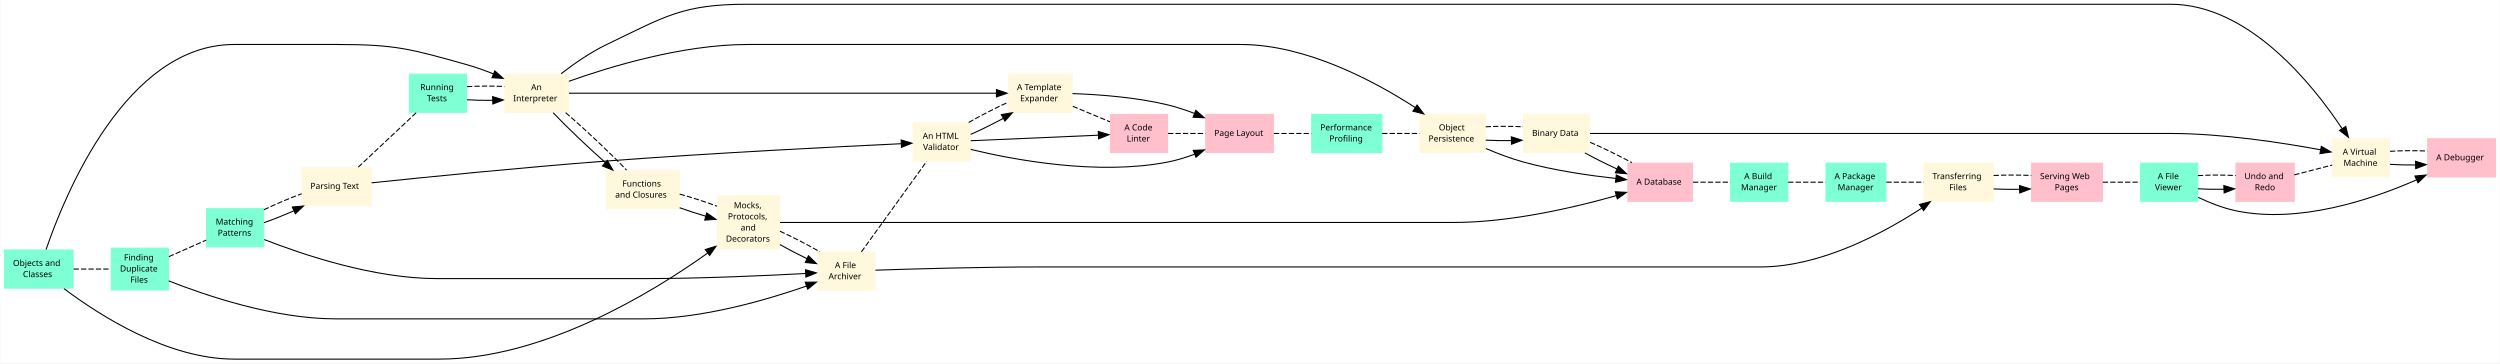
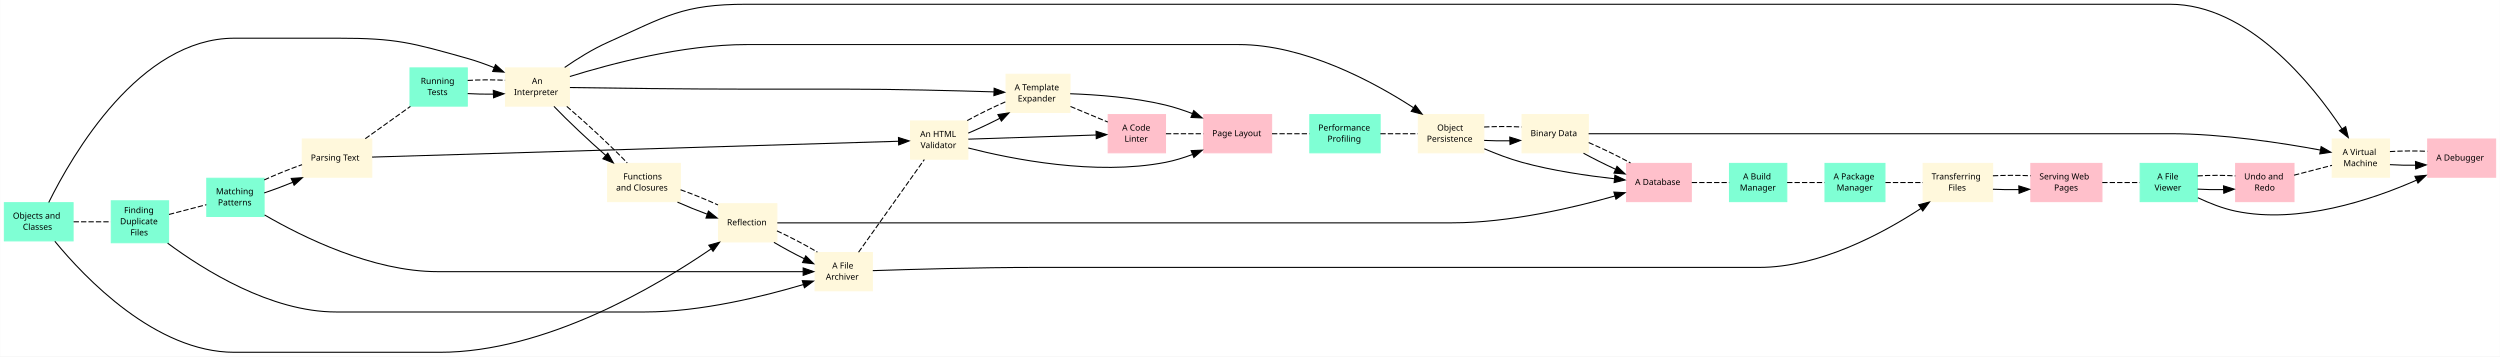
- <svg xmlns="http://www.w3.org/2000/svg" width="2360pt" height="343pt" viewBox="0.00 0.00 2359.50 343.00">
-   <g id="graph0" class="graph" transform="scale(1 1) rotate(0) translate(4 339)">
-     <polygon fill="white" stroke="none" points="-4,4 -4,-339 2355.5,-339 2355.5,4 -4,4" />
+ <svg xmlns="http://www.w3.org/2000/svg" width="2356pt" height="336pt" viewBox="0.00 0.00 2355.75 336.00">
+   <g id="graph0" class="graph" transform="scale(1 1) rotate(0) translate(4 332)">
+     <polygon fill="white" stroke="none" points="-4,4 -4,-332 2351.75,-332 2351.75,4 -4,4" />
    <g id="node1" class="node">
-       <polygon fill="aquamarine" stroke="aquamarine" points="64.75,-103 0,-103 0,-67 64.75,-67 64.75,-103" />
-       <text text-anchor="start" x="8" y="-87.9" font-family="Verdana" font-size="8.00">Objects and</text>
-       <text text-anchor="start" x="17.38" y="-77.4" font-family="Verdana" font-size="8.00">Classes</text>
+       <polygon fill="aquamarine" stroke="aquamarine" points="64.75,-141 0,-141 0,-105 64.75,-105 64.75,-141" />
+       <text text-anchor="start" x="8" y="-125.9" font-family="Verdana" font-size="8.00">Objects and</text>
+       <text text-anchor="start" x="17.38" y="-115.4" font-family="Verdana" font-size="8.00">Classes</text>
    </g>
    <g id="node2" class="node">
-       <polygon fill="aquamarine" stroke="aquamarine" points="154.75,-104.75 100.75,-104.75 100.75,-65.25 154.75,-65.25 154.75,-104.75" />
-       <text text-anchor="start" x="112.75" y="-93.15" font-family="Verdana" font-size="8.00">Finding</text>
-       <text text-anchor="start" x="109" y="-82.65" font-family="Verdana" font-size="8.00">Duplicate</text>
-       <text text-anchor="start" x="118.75" y="-72.15" font-family="Verdana" font-size="8.00">Files</text>
+       <polygon fill="aquamarine" stroke="aquamarine" points="154.75,-142.75 100.75,-142.75 100.75,-103.25 154.75,-103.25 154.75,-142.75" />
+       <text text-anchor="start" x="112.75" y="-131.15" font-family="Verdana" font-size="8.00">Finding</text>
+       <text text-anchor="start" x="109" y="-120.65" font-family="Verdana" font-size="8.00">Duplicate</text>
+       <text text-anchor="start" x="118.75" y="-110.15" font-family="Verdana" font-size="8.00">Files</text>
    </g>
    <g id="edge28" class="edge">
-       <path fill="none" stroke="black" stroke-dasharray="5,2" d="M65.25,-85C76.66,-85 89.39,-85 100.29,-85" />
+       <path fill="none" stroke="black" stroke-dasharray="5,2" d="M65.25,-123C76.66,-123 89.39,-123 100.29,-123" />
    </g>
    <g id="node6" class="node">
-       <polygon fill="cornsilk" stroke="cornsilk" points="532.5,-269 472.25,-269 472.25,-233 532.5,-233 532.5,-269" />
-       <text text-anchor="start" x="497.12" y="-253.9" font-family="Verdana" font-size="8.00">An</text>
-       <text text-anchor="start" x="480.25" y="-243.4" font-family="Verdana" font-size="8.00">Interpreter</text>
+       <polygon fill="cornsilk" stroke="cornsilk" points="532.5,-268 472.25,-268 472.25,-232 532.5,-232 532.5,-268" />
+       <text text-anchor="start" x="497.12" y="-252.9" font-family="Verdana" font-size="8.00">An</text>
+       <text text-anchor="start" x="480.25" y="-242.4" font-family="Verdana" font-size="8.00">Interpreter</text>
+     </g>
+     <g id="edge3" class="edge">
+       <path fill="none" stroke="black" d="M41.79,-141.19C63.72,-185.6 127.25,-296 216.75,-296 216.75,-296 216.75,-296 314.5,-296 369.27,-296 383.53,-291.81 436.25,-277 444.62,-274.65 453.35,-271.52 461.61,-268.24" />
+       <polygon fill="black" stroke="black" points="462.86,-271.1 470.75,-264.03 460.17,-264.63 462.86,-271.1" />
+     </g>
+     <g id="node8" class="node">
+       <polygon fill="cornsilk" stroke="cornsilk" points="728,-140 673,-140 673,-104 728,-104 728,-140" />
+       <text text-anchor="start" x="681" y="-119.65" font-family="Verdana" font-size="8.00">Reflection</text>
+     </g>
+     <g id="edge6" class="edge">
+       <path fill="none" stroke="black" d="M47.56,-104.59C75.76,-70.27 142.57,0 216.75,0 216.75,0 216.75,0 410.25,0 509.74,0 614.41,-62.03 666.29,-97.63" />
+       <polygon fill="black" stroke="black" points="663.85,-100.89 674.05,-103.74 667.85,-95.15 663.85,-100.89" />
+     </g>
+     <g id="node3" class="node">
+       <polygon fill="aquamarine" stroke="aquamarine" points="244.75,-164 190.75,-164 190.75,-128 244.75,-128 244.75,-164" />
+       <text text-anchor="start" x="199.38" y="-148.9" font-family="Verdana" font-size="8.00">Matching</text>
+       <text text-anchor="start" x="201.25" y="-138.4" font-family="Verdana" font-size="8.00">Patterns</text>
+     </g>
+     <g id="edge29" class="edge">
+       <path fill="none" stroke="black" stroke-dasharray="5,2" d="M155.15,-129.9C166.29,-132.81 179.23,-136.19 190.37,-139.1" />
+     </g>
+     <g id="node9" class="node">
+       <polygon fill="cornsilk" stroke="cornsilk" points="818,-94 764,-94 764,-58 818,-58 818,-94" />
+       <text text-anchor="start" x="780.12" y="-78.9" font-family="Verdana" font-size="8.00">A File</text>
+       <text text-anchor="start" x="774.12" y="-68.4" font-family="Verdana" font-size="8.00">Archiver</text>
+     </g>
+     <g id="edge8" class="edge">
+       <path fill="none" stroke="black" d="M153.82,-102.86C187.71,-77.72 250.99,-38 312.5,-38 312.5,-38 312.5,-38 603.75,-38 656.46,-38 715.91,-52.79 753.16,-63.92" />
+       <polygon fill="black" stroke="black" points="751.93,-67.51 762.51,-67.09 753.98,-60.82 751.93,-67.51" />
+     </g>
+     <g id="node4" class="node">
+       <polygon fill="cornsilk" stroke="cornsilk" points="346.25,-201 280.75,-201 280.75,-165 346.25,-165 346.25,-201" />
+       <text text-anchor="start" x="288.75" y="-180.65" font-family="Verdana" font-size="8.00">Parsing Text</text>
+     </g>
+     <g id="edge1" class="edge">
+       <path fill="none" stroke="black" d="M244.86,-150.18C253.21,-152.94 262.66,-156.47 271.78,-160.23" />
+       <polygon fill="black" stroke="black" points="270.31,-163.84 280.88,-164.54 273.06,-157.4 270.31,-163.84" />
+     </g>
+     <g id="edge30" class="edge">
+       <path fill="none" stroke="black" stroke-dasharray="5,2" d="M244.86,-162.43C255.92,-167.5 268.9,-172.73 280.52,-176.82" />
+     </g>
+     <g id="edge9" class="edge">
+       <path fill="none" stroke="black" d="M245.23,-129.41C280.86,-108.71 346.87,-76 408.25,-76 408.25,-76 408.25,-76 603.75,-76 655.47,-76 715.27,-76 752.86,-76" />
+       <polygon fill="black" stroke="black" points="752.78,-79.5 762.78,-76 752.78,-72.5 752.78,-79.5" />
+     </g>
+     <g id="node5" class="node">
+       <polygon fill="aquamarine" stroke="aquamarine" points="436.25,-268 382.25,-268 382.25,-232 436.25,-232 436.25,-268" />
+       <text text-anchor="start" x="392.38" y="-252.9" font-family="Verdana" font-size="8.00">Running</text>
+       <text text-anchor="start" x="398.75" y="-242.4" font-family="Verdana" font-size="8.00">Tests</text>
+     </g>
+     <g id="edge31" class="edge">
+       <path fill="none" stroke="black" stroke-dasharray="5,2" d="M340.12,-201.31C353.35,-210.76 369.44,-222.26 382.66,-231.71" />
+     </g>
+     <g id="node10" class="node">
+       <polygon fill="cornsilk" stroke="cornsilk" points="908,-218 854,-218 854,-182 908,-182 908,-218" />
+       <text text-anchor="start" x="863" y="-202.9" font-family="Verdana" font-size="8.00">An HTML</text>
+       <text text-anchor="start" x="863.38" y="-192.4" font-family="Verdana" font-size="8.00">Validator</text>
+     </g>
+     <g id="edge10" class="edge">
+       <path fill="none" stroke="black" d="M346.52,-183.96C444.26,-186.9 738.4,-195.74 842.77,-198.88" />
+       <polygon fill="black" stroke="black" points="842.59,-202.41 852.69,-199.21 842.8,-195.41 842.59,-202.41" />
    </g>
    <g id="edge2" class="edge">
-       <path fill="none" stroke="black" d="M39.24,-103.44C56.9,-155.02 114.8,-297 216.75,-297 216.75,-297 216.75,-297 314.5,-297 369.27,-297 383.53,-292.81 436.25,-278 444.62,-275.65 453.35,-272.52 461.61,-269.24" />
-       <polygon fill="black" stroke="black" points="462.86,-272.1 470.75,-265.03 460.17,-265.63 462.86,-272.1" />
-     </g>
-     <g id="node8" class="node">
-       <polygon fill="cornsilk" stroke="cornsilk" points="731.75,-154 673,-154 673,-104 731.75,-104 731.75,-154" />
-       <text text-anchor="start" x="688.5" y="-142.4" font-family="Verdana" font-size="8.00">Mocks,</text>
-       <text text-anchor="start" x="682.88" y="-131.9" font-family="Verdana" font-size="8.00">Protocols,</text>
-       <text text-anchor="start" x="694.88" y="-121.4" font-family="Verdana" font-size="8.00">and</text>
-       <text text-anchor="start" x="681" y="-110.9" font-family="Verdana" font-size="8.00">Decorators</text>
-     </g>
-     <g id="edge6" class="edge">
-       <path fill="none" stroke="black" d="M56.12,-66.56C89.31,-41.56 153.94,0 216.75,0 216.75,0 216.75,0 410.25,0 508.5,0 610.64,-62.17 663.92,-100.19" />
-       <polygon fill="black" stroke="black" points="661.51,-103.49 671.66,-106.53 665.62,-97.83 661.51,-103.49" />
-     </g>
-     <g id="node3" class="node">
-       <polygon fill="aquamarine" stroke="aquamarine" points="244.75,-142 190.75,-142 190.75,-106 244.75,-106 244.75,-142" />
-       <text text-anchor="start" x="199.38" y="-126.9" font-family="Verdana" font-size="8.00">Matching</text>
-       <text text-anchor="start" x="201.25" y="-116.4" font-family="Verdana" font-size="8.00">Patterns</text>
-     </g>
-     <g id="edge29" class="edge">
-       <path fill="none" stroke="black" stroke-dasharray="5,2" d="M155.15,-96.7C166.29,-101.64 179.23,-107.37 190.37,-112.31" />
-     </g>
-     <g id="node9" class="node">
-       <polygon fill="cornsilk" stroke="cornsilk" points="821.75,-101 767.75,-101 767.75,-65 821.75,-65 821.75,-101" />
-       <text text-anchor="start" x="783.88" y="-85.9" font-family="Verdana" font-size="8.00">A File</text>
-       <text text-anchor="start" x="777.88" y="-75.4" font-family="Verdana" font-size="8.00">Archiver</text>
-     </g>
-     <g id="edge7" class="edge">
-       <path fill="none" stroke="black" d="M154.99,-73.86C190.17,-59.96 254.88,-38 312.5,-38 312.5,-38 312.5,-38 603.75,-38 658.44,-38 719.66,-55.87 757.46,-69.09" />
-       <polygon fill="black" stroke="black" points="755.88,-72.6 766.47,-72.68 758.24,-66.01 755.88,-72.6" />
-     </g>
-     <g id="node4" class="node">
-       <polygon fill="cornsilk" stroke="cornsilk" points="346.25,-181 280.75,-181 280.75,-145 346.25,-145 346.25,-181" />
-       <text text-anchor="start" x="288.75" y="-160.65" font-family="Verdana" font-size="8.00">Parsing Text</text>
-     </g>
-     <g id="edge1" class="edge">
-       <path fill="none" stroke="black" d="M244.86,-128.74C253.71,-131.85 263.79,-135.86 273.42,-140.08" />
-       <polygon fill="black" stroke="black" points="271.67,-143.58 282.23,-144.51 274.56,-137.2 271.67,-143.58" />
-     </g>
-     <g id="edge30" class="edge">
-       <path fill="none" stroke="black" stroke-dasharray="5,2" d="M244.86,-140.99C255.92,-146.3 268.9,-151.8 280.52,-156.13" />
-     </g>
-     <g id="edge9" class="edge">
-       <path fill="none" stroke="black" d="M245.2,-112.87C281.35,-98.69 348.52,-76 408.25,-76 408.25,-76 408.25,-76 603.75,-76 656.93,-76 718.42,-78.77 756.7,-80.83" />
-       <polygon fill="black" stroke="black" points="756.15,-84.36 766.33,-81.41 756.53,-77.37 756.15,-84.36" />
-     </g>
-     <g id="node5" class="node">
-       <polygon fill="aquamarine" stroke="aquamarine" points="436.25,-269 382.25,-269 382.25,-233 436.25,-233 436.25,-269" />
-       <text text-anchor="start" x="392.38" y="-253.9" font-family="Verdana" font-size="8.00">Running</text>
-       <text text-anchor="start" x="398.75" y="-243.4" font-family="Verdana" font-size="8.00">Tests</text>
-     </g>
-     <g id="edge31" class="edge">
-       <path fill="none" stroke="black" stroke-dasharray="5,2" d="M333.93,-181.23C350.01,-196.34 372.77,-217.69 388.85,-232.79" />
-     </g>
-     <g id="node10" class="node">
-       <polygon fill="cornsilk" stroke="cornsilk" points="911.75,-223 857.75,-223 857.75,-187 911.75,-187 911.75,-223" />
-       <text text-anchor="start" x="866.75" y="-207.9" font-family="Verdana" font-size="8.00">An HTML</text>
-       <text text-anchor="start" x="867.12" y="-197.4" font-family="Verdana" font-size="8.00">Validator</text>
-     </g>
-     <g id="edge10" class="edge">
-       <path fill="none" stroke="black" d="M346.54,-166.41C394.69,-171.45 488.56,-180.94 568.5,-187 668.94,-194.61 787.61,-200.57 846.59,-203.33" />
-       <polygon fill="black" stroke="black" points="846.42,-206.87 856.57,-203.83 846.74,-199.88 846.42,-206.87" />
-     </g>
-     <g id="edge3" class="edge">
-       <path fill="none" stroke="black" d="M436.61,-244.81C444.2,-244.34 452.66,-244.17 460.89,-244.29" />
-       <polygon fill="black" stroke="black" points="460.77,-247.82 470.88,-244.64 460.99,-240.82 460.77,-247.82" />
+       <path fill="none" stroke="black" d="M436.61,-243.81C444.2,-243.34 452.66,-243.17 460.89,-243.29" />
+       <polygon fill="black" stroke="black" points="460.77,-246.82 470.88,-243.64 460.99,-239.82 460.77,-246.82" />
    </g>
    <g id="edge32" class="edge">
-       <path fill="none" stroke="black" stroke-dasharray="5,2" d="M436.61,-257.19C447.65,-257.87 460.52,-257.93 471.88,-257.36" />
+       <path fill="none" stroke="black" stroke-dasharray="5,2" d="M436.61,-256.19C447.65,-256.87 460.52,-256.93 471.88,-256.36" />
    </g>
    <g id="node7" class="node">
      <polygon fill="cornsilk" stroke="cornsilk" points="637,-178 568.5,-178 568.5,-142 637,-142 637,-178" />
      <text text-anchor="start" x="583.25" y="-162.9" font-family="Verdana" font-size="8.00">Functions</text>
      <text text-anchor="start" x="576.5" y="-152.4" font-family="Verdana" font-size="8.00">and Closures</text>
    </g>
    <g id="edge4" class="edge">
-       <path fill="none" stroke="black" d="M517.89,-232.62C530.84,-218.97 550.32,-200.45 567.25,-185.44" />
-       <polygon fill="black" stroke="black" points="569.08,-187.61 574.31,-178.39 564.48,-182.34 569.08,-187.61" />
+       <path fill="none" stroke="black" d="M517.89,-231.76C530.75,-218.35 550.05,-200.18 566.89,-185.41" />
+       <polygon fill="black" stroke="black" points="568.64,-187.65 573.92,-178.46 564.06,-182.36 568.64,-187.65" />
    </g>
    <g id="edge33" class="edge">
-       <path fill="none" stroke="black" stroke-dasharray="5,2" d="M529.74,-232.67C548.18,-216.82 572.12,-194.31 587.21,-178.41" />
+       <path fill="none" stroke="black" stroke-dasharray="5,2" d="M530,-231.72C548.32,-216.13 571.98,-194.13 587.01,-178.47" />
    </g>
    <g id="node11" class="node">
-       <polygon fill="cornsilk" stroke="cornsilk" points="1008,-269 947.75,-269 947.75,-233 1008,-233 1008,-269" />
-       <text text-anchor="start" x="955.75" y="-253.9" font-family="Verdana" font-size="8.00">A Template</text>
-       <text text-anchor="start" x="958.75" y="-243.4" font-family="Verdana" font-size="8.00">Expander</text>
+       <polygon fill="cornsilk" stroke="cornsilk" points="1004.25,-262 944,-262 944,-226 1004.25,-226 1004.25,-262" />
+       <text text-anchor="start" x="952" y="-246.9" font-family="Verdana" font-size="8.00">A Template</text>
+       <text text-anchor="start" x="955" y="-236.4" font-family="Verdana" font-size="8.00">Expander</text>
+     </g>
+     <g id="edge12" class="edge">
+       <path fill="none" stroke="black" d="M532.95,-249.51C571.34,-248.92 640.42,-248 699.5,-248 699.5,-248 699.5,-248 792,-248 840.46,-248 896.19,-246.55 932.89,-245.4" />
+       <polygon fill="black" stroke="black" points="932.76,-248.87 942.64,-245.05 932.53,-241.88 932.76,-248.87" />
+     </g>
+     <g id="node15" class="node">
+       <polygon fill="cornsilk" stroke="cornsilk" points="1394.25,-224 1332.5,-224 1332.5,-188 1394.25,-188 1394.25,-224" />
+       <text text-anchor="start" x="1350.25" y="-208.9" font-family="Verdana" font-size="8.00">Object</text>
+       <text text-anchor="start" x="1340.5" y="-198.4" font-family="Verdana" font-size="8.00">Persistence</text>
+     </g>
+     <g id="edge16" class="edge">
+       <path fill="none" stroke="black" d="M532.9,-259.89C570.95,-271.73 639.38,-290 699.5,-290 699.5,-290 699.5,-290 1163.25,-290 1224.99,-290 1289.63,-255.29 1327.94,-230.5" />
+       <polygon fill="black" stroke="black" points="1329.69,-232.87 1336.09,-224.43 1325.82,-227.04 1329.69,-232.87" />
+     </g>
+     <g id="node24" class="node">
+       <polygon fill="cornsilk" stroke="cornsilk" points="2247.75,-201 2193.75,-201 2193.75,-165 2247.75,-165 2247.75,-201" />
+       <text text-anchor="start" x="2203.5" y="-185.9" font-family="Verdana" font-size="8.00">A Virtual</text>
+       <text text-anchor="start" x="2204.25" y="-175.4" font-family="Verdana" font-size="8.00">Machine</text>
+     </g>
+     <g id="edge25" class="edge">
+       <path fill="none" stroke="black" d="M528.03,-268.44C539.8,-276.57 554.38,-285.68 568.5,-292 623.62,-316.65 639.12,-328 699.5,-328 699.5,-328 699.5,-328 2040.75,-328 2114.59,-328 2175.02,-252.59 2202.98,-210.53" />
+       <polygon fill="black" stroke="black" points="2206.42,-212.66 2208.92,-202.36 2200.54,-208.86 2206.42,-212.66" />
+     </g>
+     <g id="edge5" class="edge">
+       <path fill="none" stroke="black" d="M634.31,-141.53C643.3,-137.52 653.22,-133.5 662.56,-130.07" />
+       <polygon fill="black" stroke="black" points="663.51,-133.1 671.78,-126.48 661.18,-126.49 663.51,-133.1" />
+     </g>
+     <g id="edge34" class="edge">
+       <path fill="none" stroke="black" stroke-dasharray="5,2" d="M637.24,-153.18C648.78,-149.06 661.55,-143.88 672.51,-138.86" />
+     </g>
+     <g id="edge7" class="edge">
+       <path fill="none" stroke="black" d="M725.22,-103.62C734.03,-98.39 744.25,-92.89 753.92,-88.11" />
+       <polygon fill="black" stroke="black" points="755.21,-90.89 762.72,-83.43 752.19,-84.58 755.21,-90.89" />
+     </g>
+     <g id="edge35" class="edge">
+       <path fill="none" stroke="black" stroke-dasharray="5,2" d="M728.05,-114.44C740.17,-108.87 754.41,-101.41 766.18,-94.45" />
+     </g>
+     <g id="node17" class="node">
+       <polygon fill="pink" stroke="pink" points="1589.75,-178 1528.75,-178 1528.75,-142 1589.75,-142 1589.75,-178" />
+       <text text-anchor="start" x="1536.75" y="-157.65" font-family="Verdana" font-size="8.00">A Database</text>
+     </g>
+     <g id="edge20" class="edge">
+       <path fill="none" stroke="black" d="M728.41,-122C763.36,-122 826.23,-122 880,-122 880,-122 880,-122 1364.38,-122 1418.3,-122 1479.11,-136.33 1518.01,-147.39" />
+       <polygon fill="black" stroke="black" points="1516.8,-150.98 1527.38,-150.41 1518.76,-144.26 1516.8,-150.98" />
+     </g>
+     <g id="edge36" class="edge">
+       <path fill="none" stroke="black" stroke-dasharray="5,2" d="M804.98,-94.3C821.62,-117.74 850.3,-158.15 866.96,-181.63" />
+     </g>
+     <g id="node20" class="node">
+       <polygon fill="cornsilk" stroke="cornsilk" points="1873.75,-178 1808.25,-178 1808.25,-142 1873.75,-142 1873.75,-178" />
+       <text text-anchor="start" x="1816.25" y="-162.9" font-family="Verdana" font-size="8.00">Transferring</text>
+       <text text-anchor="start" x="1832" y="-152.4" font-family="Verdana" font-size="8.00">Files</text>
+     </g>
+     <g id="edge21" class="edge">
+       <path fill="none" stroke="black" d="M818.39,-76.95C853.65,-78.13 918.08,-80 973.12,-80 973.12,-80 973.12,-80 1653.75,-80 1710.77,-80 1770.22,-112.04 1806.18,-135.57" />
+       <polygon fill="black" stroke="black" points="1803.99,-138.98 1814.24,-141.65 1807.88,-133.17 1803.99,-138.98" />
    </g>
    <g id="edge11" class="edge">
-       <path fill="none" stroke="black" d="M532.89,-251C571.59,-251 641.56,-251 701.38,-251 701.38,-251 701.38,-251 795.75,-251 844.2,-251 899.93,-251 936.63,-251" />
-       <polygon fill="black" stroke="black" points="936.39,-254.5 946.39,-251 936.39,-247.5 936.39,-254.5" />
-     </g>
-     <g id="node15" class="node">
-       <polygon fill="cornsilk" stroke="cornsilk" points="1398,-231 1336.25,-231 1336.25,-195 1398,-195 1398,-231" />
-       <text text-anchor="start" x="1354" y="-215.9" font-family="Verdana" font-size="8.00">Object</text>
-       <text text-anchor="start" x="1344.25" y="-205.4" font-family="Verdana" font-size="8.00">Persistence</text>
-     </g>
-     <g id="edge16" class="edge">
-       <path fill="none" stroke="black" d="M532.73,-262.25C570.96,-275.87 640.15,-297 701.38,-297 701.38,-297 701.38,-297 1167,-297 1228.74,-297 1293.38,-262.29 1331.69,-237.5" />
-       <polygon fill="black" stroke="black" points="1333.44,-239.87 1339.84,-231.43 1329.57,-234.04 1333.44,-239.87" />
-     </g>
-     <g id="node24" class="node">
-       <polygon fill="cornsilk" stroke="cornsilk" points="2251.5,-208 2197.5,-208 2197.5,-172 2251.5,-172 2251.5,-208" />
-       <text text-anchor="start" x="2207.25" y="-192.9" font-family="Verdana" font-size="8.00">A Virtual</text>
-       <text text-anchor="start" x="2208" y="-182.4" font-family="Verdana" font-size="8.00">Machine</text>
+       <path fill="none" stroke="black" d="M908.36,-206.54C917.66,-210.45 928.27,-215.44 938.18,-220.54" />
+       <polygon fill="black" stroke="black" points="936.29,-224.04 946.77,-225.63 939.58,-217.85 936.29,-224.04" />
+     </g>
+     <g id="edge37" class="edge">
+       <path fill="none" stroke="black" stroke-dasharray="5,2" d="M907.38,-218.38C918.65,-224.57 931.99,-231.09 943.69,-236.15" />
+     </g>
+     <g id="node12" class="node">
+       <polygon fill="pink" stroke="pink" points="1094.25,-224 1040.25,-224 1040.25,-188 1094.25,-188 1094.25,-224" />
+       <text text-anchor="start" x="1053.38" y="-208.9" font-family="Verdana" font-size="8.00">A Code</text>
+       <text text-anchor="start" x="1055.62" y="-198.4" font-family="Verdana" font-size="8.00">Linter</text>
+     </g>
+     <g id="edge13" class="edge">
+       <path fill="none" stroke="black" d="M908.4,-200.86C940,-201.89 993.14,-203.62 1028.94,-204.78" />
+       <polygon fill="black" stroke="black" points="1028.79,-208.31 1038.9,-205.14 1029.02,-201.32 1028.79,-208.31" />
+     </g>
+     <g id="node13" class="node">
+       <polygon fill="pink" stroke="pink" points="1194.25,-224 1130.25,-224 1130.25,-188 1194.25,-188 1194.25,-224" />
+       <text text-anchor="start" x="1138.25" y="-203.65" font-family="Verdana" font-size="8.00">Page Layout</text>
+     </g>
+     <g id="edge14" class="edge">
+       <path fill="none" stroke="black" d="M908.37,-192.53C948.72,-182.2 1028.09,-166.17 1094.25,-179 1102.73,-180.65 1111.5,-183.36 1119.79,-186.45" />
+       <polygon fill="black" stroke="black" points="1118.39,-190.06 1128.98,-190.51 1120.99,-183.56 1118.39,-190.06" />
+     </g>
+     <g id="edge38" class="edge">
+       <path fill="none" stroke="black" stroke-dasharray="5,2" d="M1004.71,-231.66C1016.04,-226.94 1028.88,-221.58 1039.89,-216.99" />
+     </g>
+     <g id="edge15" class="edge">
+       <path fill="none" stroke="black" d="M1004.4,-243.66C1028.75,-242.81 1064.17,-240.28 1094.25,-233 1102.65,-230.97 1111.38,-228.07 1119.66,-224.93" />
+       <polygon fill="black" stroke="black" points="1120.85,-227.82 1128.84,-220.85 1118.25,-221.32 1120.85,-227.82" />
+     </g>
+     <g id="edge39" class="edge">
+       <path fill="none" stroke="black" stroke-dasharray="5,2" d="M1094.65,-206C1105.61,-206 1118.4,-206 1129.84,-206" />
+     </g>
+     <g id="node14" class="node">
+       <polygon fill="aquamarine" stroke="aquamarine" points="1296.5,-224 1230.25,-224 1230.25,-188 1296.5,-188 1296.5,-224" />
+       <text text-anchor="start" x="1238.25" y="-208.9" font-family="Verdana" font-size="8.00">Performance</text>
+       <text text-anchor="start" x="1246.88" y="-198.4" font-family="Verdana" font-size="8.00">Profiling</text>
+     </g>
+     <g id="edge40" class="edge">
+       <path fill="none" stroke="black" stroke-dasharray="5,2" d="M1194.61,-206C1205.84,-206 1218.52,-206 1229.85,-206" />
+     </g>
+     <g id="edge41" class="edge">
+       <path fill="none" stroke="black" stroke-dasharray="5,2" d="M1296.74,-206C1308.11,-206 1320.84,-206 1332.04,-206" />
+     </g>
+     <g id="node16" class="node">
+       <polygon fill="cornsilk" stroke="cornsilk" points="1492.75,-224 1430.25,-224 1430.25,-188 1492.75,-188 1492.75,-224" />
+       <text text-anchor="start" x="1438.25" y="-203.65" font-family="Verdana" font-size="8.00">Binary Data</text>
+     </g>
+     <g id="edge17" class="edge">
+       <path fill="none" stroke="black" d="M1394.53,-199.69C1402.25,-199.29 1410.69,-199.17 1418.88,-199.3" />
+       <polygon fill="black" stroke="black" points="1418.69,-202.83 1428.79,-199.66 1418.91,-195.84 1418.69,-202.83" />
+     </g>
+     <g id="edge42" class="edge">
+       <path fill="none" stroke="black" stroke-dasharray="5,2" d="M1394.53,-212.31C1405.76,-212.89 1418.51,-212.89 1429.79,-212.34" />
+     </g>
+     <g id="edge19" class="edge">
+       <path fill="none" stroke="black" d="M1394.67,-191.79C1405.67,-187.11 1418.33,-182.28 1430.25,-179 1458.93,-171.12 1492.19,-166.31 1517.61,-163.5" />
+       <polygon fill="black" stroke="black" points="1517.76,-166.9 1527.34,-162.38 1517.03,-159.94 1517.76,-166.9" />
+     </g>
+     <g id="edge18" class="edge">
+       <path fill="none" stroke="black" d="M1488.16,-187.62C1497.47,-182.52 1508.21,-177.16 1518.45,-172.46" />
+       <polygon fill="black" stroke="black" points="1519.73,-175.27 1527.45,-168.02 1516.89,-168.88 1519.73,-175.27" />
+     </g>
+     <g id="edge43" class="edge">
+       <path fill="none" stroke="black" stroke-dasharray="5,2" d="M1493.06,-197.66C1505.76,-192.19 1520.33,-185.09 1532.48,-178.45" />
    </g>
    <g id="edge24" class="edge">
-       <path fill="none" stroke="black" d="M525.41,-269.39C537.51,-278.74 553.14,-289.64 568.5,-297 623.89,-323.54 639.95,-335 701.38,-335 701.38,-335 701.38,-335 2044.5,-335 2118.34,-335 2178.77,-259.59 2206.73,-217.53" />
-       <polygon fill="black" stroke="black" points="2210.17,-219.66 2212.67,-209.36 2204.29,-215.86 2210.17,-219.66" />
-     </g>
-     <g id="edge5" class="edge">
-       <path fill="none" stroke="black" d="M637.35,-142.88C645.32,-140.02 653.9,-137.24 662.11,-134.84" />
-       <polygon fill="black" stroke="black" points="662.9,-137.97 671.6,-131.92 661.02,-131.23 662.9,-137.97" />
-     </g>
-     <g id="edge34" class="edge">
-       <path fill="none" stroke="black" stroke-dasharray="5,2" d="M637.35,-155.78C648.82,-152.61 661.54,-148.49 672.6,-144.36" />
-     </g>
-     <g id="edge8" class="edge">
-       <path fill="none" stroke="black" d="M731.97,-108.12C740.15,-103.52 749.17,-98.83 757.73,-94.71" />
-       <polygon fill="black" stroke="black" points="758.9,-97.56 766.49,-90.17 755.94,-91.21 758.9,-97.56" />
-     </g>
-     <g id="edge35" class="edge">
-       <path fill="none" stroke="black" stroke-dasharray="5,2" d="M731.97,-120.77C744.07,-115.26 758.02,-108.07 769.59,-101.35" />
-     </g>
-     <g id="node17" class="node">
-       <polygon fill="pink" stroke="pink" points="1593.5,-185 1532.5,-185 1532.5,-149 1593.5,-149 1593.5,-185" />
-       <text text-anchor="start" x="1540.5" y="-164.65" font-family="Verdana" font-size="8.00">A Database</text>
-     </g>
-     <g id="edge20" class="edge">
-       <path fill="none" stroke="black" d="M732.12,-129C767.71,-129 830.2,-129 883.75,-129 883.75,-129 883.75,-129 1368.12,-129 1422.05,-129 1482.86,-143.33 1521.76,-154.39" />
-       <polygon fill="black" stroke="black" points="1520.55,-157.98 1531.13,-157.41 1522.51,-151.26 1520.55,-157.98" />
-     </g>
-     <g id="edge36" class="edge">
-       <path fill="none" stroke="black" stroke-dasharray="5,2" d="M808.92,-101.26C825.51,-124.26 853.85,-163.55 870.49,-186.61" />
-     </g>
-     <g id="node20" class="node">
-       <polygon fill="cornsilk" stroke="cornsilk" points="1877.5,-185 1812,-185 1812,-149 1877.5,-149 1877.5,-185" />
-       <text text-anchor="start" x="1820" y="-169.9" font-family="Verdana" font-size="8.00">Transferring</text>
-       <text text-anchor="start" x="1835.75" y="-159.4" font-family="Verdana" font-size="8.00">Files</text>
-     </g>
-     <g id="edge21" class="edge">
-       <path fill="none" stroke="black" d="M822.14,-83.95C857.4,-85.13 921.83,-87 976.88,-87 976.88,-87 976.88,-87 1657.5,-87 1714.52,-87 1773.97,-119.04 1809.93,-142.57" />
-       <polygon fill="black" stroke="black" points="1807.74,-145.98 1817.99,-148.65 1811.63,-140.17 1807.74,-145.98" />
-     </g>
-     <g id="edge12" class="edge">
-       <path fill="none" stroke="black" d="M912.11,-212.12C921.75,-216.38 932.79,-221.84 943,-227.35" />
-       <polygon fill="black" stroke="black" points="941.01,-230.81 951.45,-232.61 944.41,-224.69 941.01,-230.81" />
-     </g>
-     <g id="edge37" class="edge">
-       <path fill="none" stroke="black" stroke-dasharray="5,2" d="M910.17,-223.38C921.66,-230 935.46,-237.06 947.52,-242.54" />
-     </g>
-     <g id="node12" class="node">
-       <polygon fill="pink" stroke="pink" points="1098,-231 1044,-231 1044,-195 1098,-195 1098,-231" />
-       <text text-anchor="start" x="1057.12" y="-215.9" font-family="Verdana" font-size="8.00">A Code</text>
-       <text text-anchor="start" x="1059.38" y="-205.4" font-family="Verdana" font-size="8.00">Linter</text>
-     </g>
-     <g id="edge13" class="edge">
-       <path fill="none" stroke="black" d="M912.15,-206.15C943.75,-207.52 996.89,-209.83 1032.69,-211.38" />
-       <polygon fill="black" stroke="black" points="1032.51,-214.92 1042.65,-211.86 1032.81,-207.93 1032.51,-214.92" />
-     </g>
-     <g id="node13" class="node">
-       <polygon fill="pink" stroke="pink" points="1198,-231 1134,-231 1134,-195 1198,-195 1198,-231" />
-       <text text-anchor="start" x="1142" y="-210.65" font-family="Verdana" font-size="8.00">Page Layout</text>
-     </g>
-     <g id="edge14" class="edge">
-       <path fill="none" stroke="black" d="M912.13,-197.94C952.51,-188.19 1031.9,-173.18 1098,-186 1106.48,-187.65 1115.25,-190.36 1123.54,-193.45" />
-       <polygon fill="black" stroke="black" points="1122.14,-197.06 1132.73,-197.51 1124.74,-190.56 1122.14,-197.06" />
-     </g>
-     <g id="edge38" class="edge">
-       <path fill="none" stroke="black" stroke-dasharray="5,2" d="M1008.46,-238.66C1019.79,-233.94 1032.63,-228.58 1043.64,-223.99" />
-     </g>
-     <g id="edge15" class="edge">
-       <path fill="none" stroke="black" d="M1008.15,-250.66C1032.5,-249.81 1067.92,-247.28 1098,-240 1106.4,-237.97 1115.13,-235.07 1123.41,-231.93" />
-       <polygon fill="black" stroke="black" points="1124.6,-234.82 1132.59,-227.85 1122,-228.32 1124.6,-234.82" />
-     </g>
-     <g id="edge39" class="edge">
-       <path fill="none" stroke="black" stroke-dasharray="5,2" d="M1098.4,-213C1109.36,-213 1122.15,-213 1133.59,-213" />
-     </g>
-     <g id="node14" class="node">
-       <polygon fill="aquamarine" stroke="aquamarine" points="1300.25,-231 1234,-231 1234,-195 1300.25,-195 1300.25,-231" />
-       <text text-anchor="start" x="1242" y="-215.9" font-family="Verdana" font-size="8.00">Performance</text>
-       <text text-anchor="start" x="1250.62" y="-205.4" font-family="Verdana" font-size="8.00">Profiling</text>
-     </g>
-     <g id="edge40" class="edge">
-       <path fill="none" stroke="black" stroke-dasharray="5,2" d="M1198.36,-213C1209.59,-213 1222.27,-213 1233.6,-213" />
-     </g>
-     <g id="edge41" class="edge">
-       <path fill="none" stroke="black" stroke-dasharray="5,2" d="M1300.49,-213C1311.86,-213 1324.59,-213 1335.79,-213" />
-     </g>
-     <g id="node16" class="node">
-       <polygon fill="cornsilk" stroke="cornsilk" points="1496.5,-231 1434,-231 1434,-195 1496.5,-195 1496.5,-231" />
-       <text text-anchor="start" x="1442" y="-210.65" font-family="Verdana" font-size="8.00">Binary Data</text>
-     </g>
-     <g id="edge17" class="edge">
-       <path fill="none" stroke="black" d="M1398.28,-206.69C1406,-206.29 1414.44,-206.17 1422.63,-206.3" />
-       <polygon fill="black" stroke="black" points="1422.44,-209.83 1432.54,-206.66 1422.66,-202.84 1422.44,-209.83" />
-     </g>
-     <g id="edge42" class="edge">
-       <path fill="none" stroke="black" stroke-dasharray="5,2" d="M1398.28,-219.31C1409.51,-219.89 1422.26,-219.89 1433.54,-219.34" />
-     </g>
-     <g id="edge19" class="edge">
-       <path fill="none" stroke="black" d="M1398.42,-198.79C1409.42,-194.11 1422.08,-189.28 1434,-186 1462.68,-178.12 1495.94,-173.31 1521.36,-170.5" />
-       <polygon fill="black" stroke="black" points="1521.51,-173.9 1531.09,-169.38 1520.78,-166.94 1521.51,-173.9" />
-     </g>
-     <g id="edge18" class="edge">
-       <path fill="none" stroke="black" d="M1491.91,-194.62C1501.22,-189.52 1511.96,-184.16 1522.2,-179.46" />
-       <polygon fill="black" stroke="black" points="1523.48,-182.27 1531.2,-175.02 1520.64,-175.88 1523.48,-182.27" />
-     </g>
-     <g id="edge43" class="edge">
-       <path fill="none" stroke="black" stroke-dasharray="5,2" d="M1496.81,-204.66C1509.51,-199.19 1524.08,-192.09 1536.23,-185.45" />
-     </g>
-     <g id="edge25" class="edge">
-       <path fill="none" stroke="black" d="M1496.73,-213C1534.13,-213 1599.48,-213 1655.5,-213 1655.5,-213 1655.5,-213 2044.5,-213 2094.05,-213 2150.69,-204.22 2186.75,-197.51" />
-       <polygon fill="black" stroke="black" points="2187.08,-200.82 2196.25,-195.51 2185.77,-193.95 2187.08,-200.82" />
+       <path fill="none" stroke="black" d="M1492.98,-206C1530.38,-206 1595.73,-206 1651.75,-206 1651.75,-206 1651.75,-206 2040.75,-206 2090.3,-206 2146.94,-197.22 2183,-190.51" />
+       <polygon fill="black" stroke="black" points="2183.33,-193.82 2192.5,-188.51 2182.02,-186.95 2183.33,-193.82" />
    </g>
    <g id="node18" class="node">
-       <polygon fill="aquamarine" stroke="aquamarine" points="1683.5,-185 1629.5,-185 1629.5,-149 1683.5,-149 1683.5,-185" />
-       <text text-anchor="start" x="1642.25" y="-169.9" font-family="Verdana" font-size="8.00">A Build</text>
-       <text text-anchor="start" x="1639.25" y="-159.4" font-family="Verdana" font-size="8.00">Manager</text>
+       <polygon fill="aquamarine" stroke="aquamarine" points="1679.75,-178 1625.75,-178 1625.75,-142 1679.75,-142 1679.75,-178" />
+       <text text-anchor="start" x="1638.5" y="-162.9" font-family="Verdana" font-size="8.00">A Build</text>
+       <text text-anchor="start" x="1635.5" y="-152.4" font-family="Verdana" font-size="8.00">Manager</text>
    </g>
    <g id="edge44" class="edge">
-       <path fill="none" stroke="black" stroke-dasharray="5,2" d="M1593.96,-167C1605.32,-167 1618.17,-167 1629.17,-167" />
+       <path fill="none" stroke="black" stroke-dasharray="5,2" d="M1590.21,-160C1601.57,-160 1614.42,-160 1625.42,-160" />
    </g>
    <g id="node19" class="node">
-       <polygon fill="aquamarine" stroke="aquamarine" points="1776,-185 1719.5,-185 1719.5,-149 1776,-149 1776,-185" />
-       <text text-anchor="start" x="1727.5" y="-169.9" font-family="Verdana" font-size="8.00">A Package</text>
-       <text text-anchor="start" x="1730.5" y="-159.4" font-family="Verdana" font-size="8.00">Manager</text>
+       <polygon fill="aquamarine" stroke="aquamarine" points="1772.25,-178 1715.75,-178 1715.75,-142 1772.25,-142 1772.25,-178" />
+       <text text-anchor="start" x="1723.75" y="-162.9" font-family="Verdana" font-size="8.00">A Package</text>
+       <text text-anchor="start" x="1726.75" y="-152.4" font-family="Verdana" font-size="8.00">Manager</text>
    </g>
    <g id="edge45" class="edge">
-       <path fill="none" stroke="black" stroke-dasharray="5,2" d="M1683.8,-167C1694.9,-167 1707.84,-167 1719.09,-167" />
+       <path fill="none" stroke="black" stroke-dasharray="5,2" d="M1680.05,-160C1691.15,-160 1704.09,-160 1715.34,-160" />
    </g>
    <g id="edge46" class="edge">
-       <path fill="none" stroke="black" stroke-dasharray="5,2" d="M1776.48,-167C1787.55,-167 1800.35,-167 1811.8,-167" />
+       <path fill="none" stroke="black" stroke-dasharray="5,2" d="M1772.73,-160C1783.8,-160 1796.6,-160 1808.05,-160" />
    </g>
    <g id="node21" class="node">
-       <polygon fill="pink" stroke="pink" points="1980.5,-185 1913.5,-185 1913.5,-149 1980.5,-149 1980.5,-185" />
-       <text text-anchor="start" x="1921.5" y="-169.9" font-family="Verdana" font-size="8.00">Serving Web</text>
-       <text text-anchor="start" x="1935.38" y="-159.4" font-family="Verdana" font-size="8.00">Pages</text>
+       <polygon fill="pink" stroke="pink" points="1976.75,-178 1909.75,-178 1909.75,-142 1976.75,-142 1976.75,-178" />
+       <text text-anchor="start" x="1917.75" y="-162.9" font-family="Verdana" font-size="8.00">Serving Web</text>
+       <text text-anchor="start" x="1931.62" y="-152.4" font-family="Verdana" font-size="8.00">Pages</text>
    </g>
    <g id="edge22" class="edge">
-       <path fill="none" stroke="black" d="M1877.75,-160.66C1885.63,-160.29 1894.22,-160.17 1902.55,-160.3" />
-       <polygon fill="black" stroke="black" points="1902.17,-163.82 1912.28,-160.63 1902.38,-156.83 1902.17,-163.82" />
+       <path fill="none" stroke="black" d="M1874,-153.66C1881.88,-153.29 1890.47,-153.17 1898.8,-153.3" />
+       <polygon fill="black" stroke="black" points="1898.42,-156.82 1908.53,-153.63 1898.63,-149.83 1898.42,-156.82" />
    </g>
    <g id="edge47" class="edge">
-       <path fill="none" stroke="black" stroke-dasharray="5,2" d="M1877.75,-173.34C1889.09,-173.87 1901.87,-173.89 1913.28,-173.37" />
+       <path fill="none" stroke="black" stroke-dasharray="5,2" d="M1874,-166.34C1885.34,-166.87 1898.12,-166.89 1909.53,-166.37" />
    </g>
    <g id="node22" class="node">
-       <polygon fill="aquamarine" stroke="aquamarine" points="2070.5,-185 2016.5,-185 2016.5,-149 2070.5,-149 2070.5,-185" />
-       <text text-anchor="start" x="2032.62" y="-169.9" font-family="Verdana" font-size="8.00">A File</text>
-       <text text-anchor="start" x="2030" y="-159.4" font-family="Verdana" font-size="8.00">Viewer</text>
+       <polygon fill="aquamarine" stroke="aquamarine" points="2066.75,-178 2012.75,-178 2012.75,-142 2066.75,-142 2066.75,-178" />
+       <text text-anchor="start" x="2028.88" y="-162.9" font-family="Verdana" font-size="8.00">A File</text>
+       <text text-anchor="start" x="2026.25" y="-152.4" font-family="Verdana" font-size="8.00">Viewer</text>
    </g>
    <g id="edge48" class="edge">
-       <path fill="none" stroke="black" stroke-dasharray="5,2" d="M1980.79,-167C1992.3,-167 2005.08,-167 2016.02,-167" />
+       <path fill="none" stroke="black" stroke-dasharray="5,2" d="M1977.04,-160C1988.55,-160 2001.33,-160 2012.27,-160" />
    </g>
    <g id="node23" class="node">
-       <polygon fill="pink" stroke="pink" points="2161.5,-185 2106.5,-185 2106.5,-149 2161.5,-149 2161.5,-185" />
-       <text text-anchor="start" x="2114.5" y="-169.9" font-family="Verdana" font-size="8.00">Undo and</text>
-       <text text-anchor="start" x="2124.25" y="-159.4" font-family="Verdana" font-size="8.00">Redo</text>
+       <polygon fill="pink" stroke="pink" points="2157.75,-178 2102.75,-178 2102.75,-142 2157.75,-142 2157.75,-178" />
+       <text text-anchor="start" x="2110.75" y="-162.9" font-family="Verdana" font-size="8.00">Undo and</text>
+       <text text-anchor="start" x="2120.5" y="-152.4" font-family="Verdana" font-size="8.00">Redo</text>
    </g>
    <g id="edge23" class="edge">
-       <path fill="none" stroke="black" d="M2070.57,-160.78C2078.37,-160.3 2087.08,-160.14 2095.47,-160.32" />
-       <polygon fill="black" stroke="black" points="2095.06,-163.85 2105.19,-160.74 2095.34,-156.85 2095.06,-163.85" />
+       <path fill="none" stroke="black" d="M2066.82,-153.78C2074.62,-153.3 2083.33,-153.14 2091.72,-153.32" />
+       <polygon fill="black" stroke="black" points="2091.31,-156.85 2101.44,-153.74 2091.59,-149.85 2091.31,-156.85" />
    </g>
    <g id="edge49" class="edge">
-       <path fill="none" stroke="black" stroke-dasharray="5,2" d="M2070.57,-173.22C2081.79,-173.91 2094.89,-173.93 2106.19,-173.26" />
+       <path fill="none" stroke="black" stroke-dasharray="5,2" d="M2066.82,-166.22C2078.04,-166.91 2091.14,-166.93 2102.44,-166.26" />
    </g>
    <g id="node25" class="node">
-       <polygon fill="pink" stroke="pink" points="2351.5,-208 2287.5,-208 2287.5,-172 2351.5,-172 2351.5,-208" />
-       <text text-anchor="start" x="2295.5" y="-187.65" font-family="Verdana" font-size="8.00">A Debugger</text>
+       <polygon fill="pink" stroke="pink" points="2347.75,-201 2283.75,-201 2283.75,-165 2347.75,-165 2347.75,-201" />
+       <text text-anchor="start" x="2291.75" y="-180.65" font-family="Verdana" font-size="8.00">A Debugger</text>
+     </g>
+     <g id="edge26" class="edge">
+       <path fill="none" stroke="black" d="M2067.12,-145.67C2077.84,-140.6 2090.57,-135.54 2102.75,-133 2162.26,-120.6 2230.62,-143.49 2273.26,-162.24" />
+       <polygon fill="black" stroke="black" points="2271.7,-165.83 2282.26,-166.77 2274.59,-159.45 2271.7,-165.83" />
+     </g>
+     <g id="edge50" class="edge">
+       <path fill="none" stroke="black" stroke-dasharray="5,2" d="M2157.8,-166.9C2169.11,-169.84 2182.25,-173.26 2193.52,-176.18" />
    </g>
    <g id="edge27" class="edge">
-       <path fill="none" stroke="black" d="M2070.87,-152.67C2081.59,-147.6 2094.32,-142.54 2106.5,-140 2166.01,-127.6 2234.37,-150.49 2277.01,-169.24" />
-       <polygon fill="black" stroke="black" points="2275.45,-172.83 2286.01,-173.77 2278.34,-166.45 2275.45,-172.83" />
-     </g>
-     <g id="edge50" class="edge">
-       <path fill="none" stroke="black" stroke-dasharray="5,2" d="M2161.55,-173.9C2172.86,-176.84 2186,-180.26 2197.27,-183.18" />
-     </g>
-     <g id="edge26" class="edge">
-       <path fill="none" stroke="black" d="M2251.9,-183.84C2259.52,-183.36 2268.03,-183.18 2276.35,-183.28" />
-       <polygon fill="black" stroke="black" points="2275.99,-186.8 2286.09,-183.58 2276.19,-179.8 2275.99,-186.8" />
+       <path fill="none" stroke="black" d="M2248.15,-176.84C2255.77,-176.36 2264.28,-176.18 2272.6,-176.28" />
+       <polygon fill="black" stroke="black" points="2272.24,-179.8 2282.34,-176.58 2272.44,-172.8 2272.24,-179.8" />
    </g>
    <g id="edge51" class="edge">
-       <path fill="none" stroke="black" stroke-dasharray="5,2" d="M2251.9,-196.16C2262.86,-196.85 2275.65,-196.93 2287.09,-196.42" />
+       <path fill="none" stroke="black" stroke-dasharray="5,2" d="M2248.15,-189.16C2259.11,-189.85 2271.9,-189.93 2283.34,-189.42" />
    </g>
  </g>
</svg>
